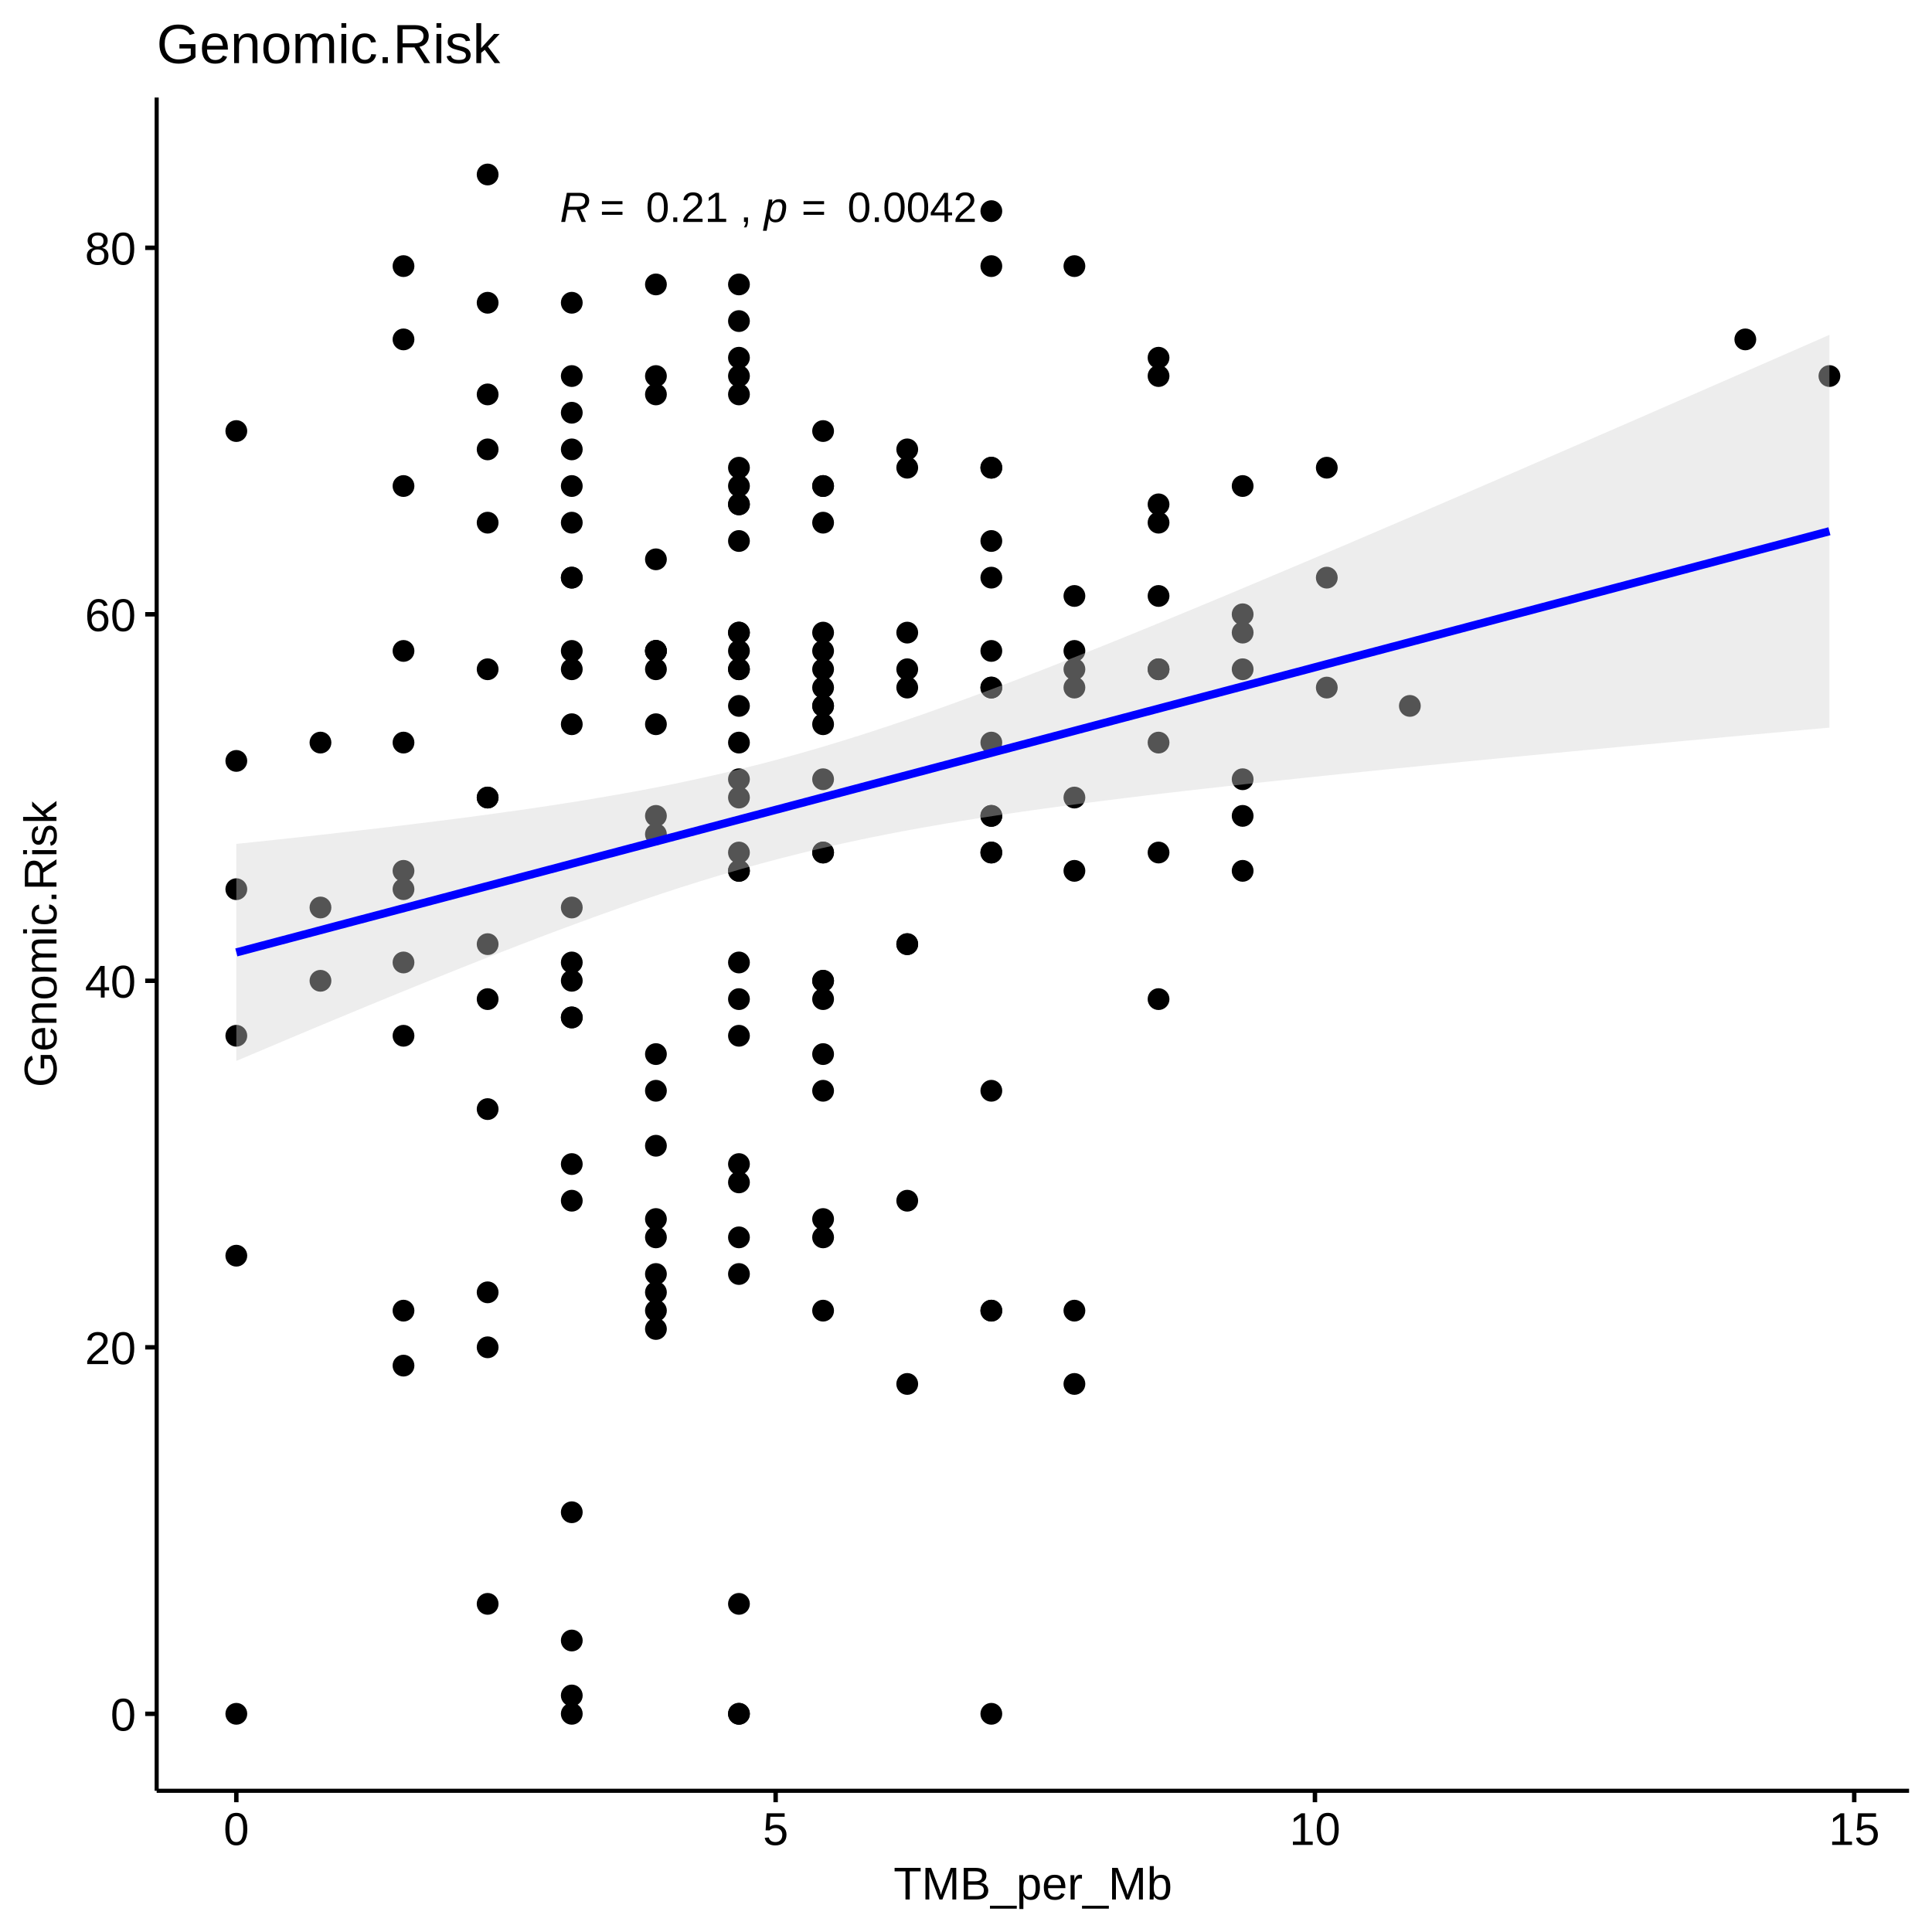
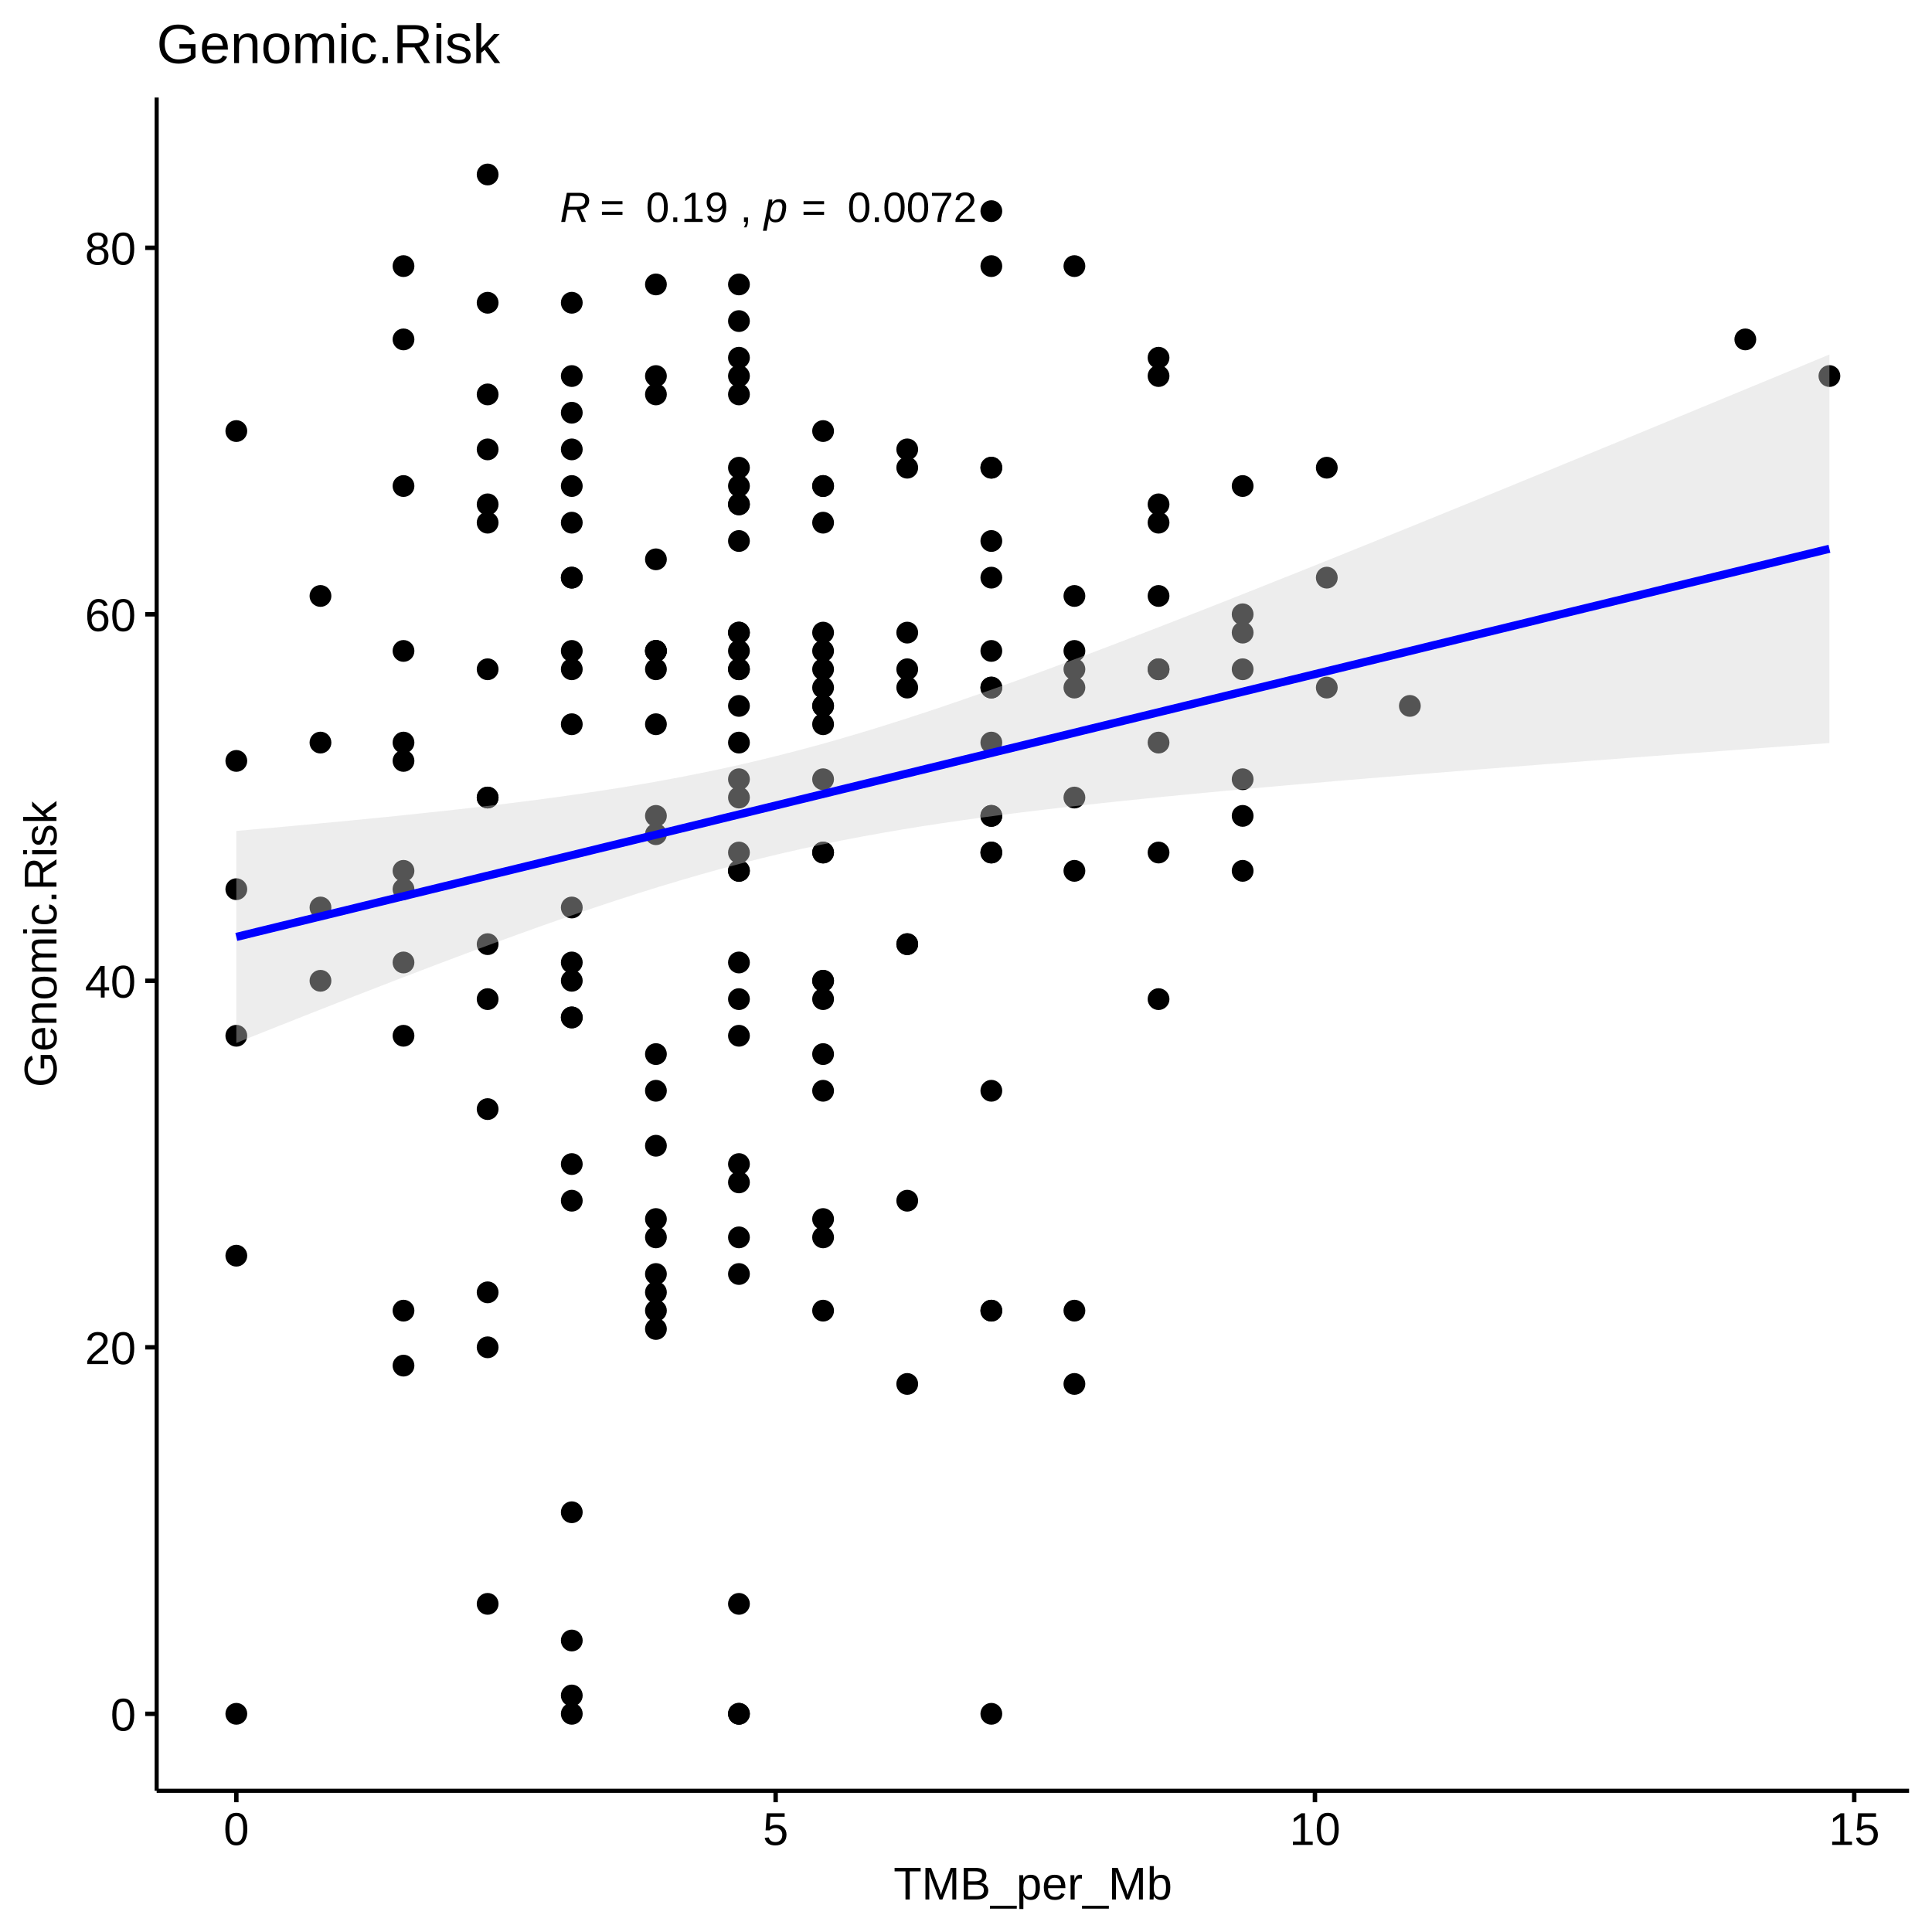
<svg xmlns="http://www.w3.org/2000/svg" class="svglite" width="504.00pt" height="504.00pt" viewBox="0 0 504.00 504.00">
  <defs>
    <style type="text/css">
    .svglite line, .svglite polyline, .svglite polygon, .svglite path, .svglite rect, .svglite circle {
      fill: none;
      stroke: #000000;
      stroke-linecap: round;
      stroke-linejoin: round;
      stroke-miterlimit: 10.00;
    }
  </style>
  </defs>
  <rect width="100%" height="100%" style="stroke: none; fill: #FFFFFF;" />
  <defs>
    <clipPath id="cpMC4wMHw1MDQuMDB8MC4wMHw1MDQuMDA=">
      <rect x="0.00" y="0.00" width="504.00" height="504.00" />
    </clipPath>
  </defs>
  <g clip-path="url(#cpMC4wMHw1MDQuMDB8MC4wMHw1MDQuMDA=)">
    <rect x="0.00" y="0" width="504.00" height="504.00" style="stroke-width: 1.16; stroke: #FFFFFF; fill: #FFFFFF;" />
  </g>
  <defs>
    <clipPath id="cpNDAuODd8NDk4LjAyfDI1LjQ0fDQ2Ny4xNg==">
      <rect x="40.87" y="25.44" width="457.15" height="441.72" />
    </clipPath>
  </defs>
  <g clip-path="url(#cpNDAuODd8NDk4LjAyfDI1LjQ0fDQ2Ny4xNg==)">
    <rect x="40.87" y="25.44" width="457.15" height="441.72" style="stroke-width: 1.16; stroke: none; fill: #FFFFFF;" />
    <circle cx="105.26" cy="88.54" r="2.49" style="stroke-width: 0.71; fill: #000000;" />
    <circle cx="105.26" cy="193.72" r="2.49" style="stroke-width: 0.71; fill: #000000;" />
    <circle cx="61.65" cy="112.45" r="2.49" style="stroke-width: 0.71; fill: #000000;" />
    <circle cx="61.65" cy="270.20" r="2.49" style="stroke-width: 0.71; fill: #000000;" />
    <circle cx="105.26" cy="341.91" r="2.49" style="stroke-width: 0.71; fill: #000000;" />
    <circle cx="105.26" cy="251.08" r="2.49" style="stroke-width: 0.71; fill: #000000;" />
    <circle cx="324.17" cy="227.18" r="2.49" style="stroke-width: 0.71; fill: #000000;" />
    <circle cx="324.17" cy="160.25" r="2.49" style="stroke-width: 0.71; fill: #000000;" />
    <circle cx="61.65" cy="447.08" r="2.49" style="stroke-width: 0.71; fill: #000000;" />
    <circle cx="127.21" cy="351.47" r="2.49" style="stroke-width: 0.71; fill: #000000;" />
    <circle cx="61.65" cy="327.57" r="2.49" style="stroke-width: 0.71; fill: #000000;" />
    <circle cx="258.61" cy="179.37" r="2.49" style="stroke-width: 0.71; fill: #000000;" />
    <circle cx="214.72" cy="184.15" r="2.49" style="stroke-width: 0.71; fill: #000000;" />
    <circle cx="214.72" cy="203.28" r="2.49" style="stroke-width: 0.71; fill: #000000;" />
    <circle cx="214.72" cy="255.86" r="2.49" style="stroke-width: 0.71; fill: #000000;" />
    <circle cx="236.67" cy="246.30" r="2.49" style="stroke-width: 0.71; fill: #000000;" />
    <circle cx="192.77" cy="332.35" r="2.49" style="stroke-width: 0.71; fill: #000000;" />
    <circle cx="149.16" cy="174.59" r="2.49" style="stroke-width: 0.71; fill: #000000;" />
    <circle cx="192.77" cy="308.45" r="2.49" style="stroke-width: 0.71; fill: #000000;" />
    <circle cx="214.72" cy="165.03" r="2.49" style="stroke-width: 0.71; fill: #000000;" />
    <circle cx="214.72" cy="126.79" r="2.49" style="stroke-width: 0.71; fill: #000000;" />
    <circle cx="149.16" cy="442.30" r="2.49" style="stroke-width: 0.71; fill: #000000;" />
    <circle cx="149.16" cy="394.50" r="2.49" style="stroke-width: 0.71; fill: #000000;" />
    <circle cx="171.11" cy="346.69" r="2.49" style="stroke-width: 0.71; fill: #000000;" />
    <circle cx="214.72" cy="169.81" r="2.49" style="stroke-width: 0.71; fill: #000000;" />
    <circle cx="236.67" cy="174.59" r="2.49" style="stroke-width: 0.71; fill: #000000;" />
    <circle cx="192.77" cy="227.18" r="2.49" style="stroke-width: 0.71; fill: #000000;" />
    <circle cx="149.16" cy="255.86" r="2.49" style="stroke-width: 0.71; fill: #000000;" />
    <circle cx="192.77" cy="208.06" r="2.49" style="stroke-width: 0.71; fill: #000000;" />
    <circle cx="214.72" cy="341.91" r="2.49" style="stroke-width: 0.71; fill: #000000;" />
    <circle cx="192.77" cy="193.72" r="2.49" style="stroke-width: 0.71; fill: #000000;" />
    <circle cx="258.61" cy="341.91" r="2.49" style="stroke-width: 0.71; fill: #000000;" />
    <circle cx="302.23" cy="131.57" r="2.49" style="stroke-width: 0.71; fill: #000000;" />
    <circle cx="236.67" cy="361.03" r="2.49" style="stroke-width: 0.71; fill: #000000;" />
    <circle cx="171.11" cy="169.81" r="2.49" style="stroke-width: 0.71; fill: #000000;" />
    <circle cx="192.77" cy="260.64" r="2.49" style="stroke-width: 0.71; fill: #000000;" />
    <circle cx="192.77" cy="303.67" r="2.49" style="stroke-width: 0.71; fill: #000000;" />
    <circle cx="171.11" cy="322.79" r="2.49" style="stroke-width: 0.71; fill: #000000;" />
    <circle cx="171.11" cy="284.55" r="2.49" style="stroke-width: 0.71; fill: #000000;" />
    <circle cx="214.72" cy="222.40" r="2.49" style="stroke-width: 0.71; fill: #000000;" />
    <circle cx="214.72" cy="174.59" r="2.49" style="stroke-width: 0.71; fill: #000000;" />
    <circle cx="346.12" cy="122.01" r="2.49" style="stroke-width: 0.71; fill: #000000;" />
    <circle cx="302.23" cy="174.59" r="2.49" style="stroke-width: 0.71; fill: #000000;" />
    <circle cx="258.61" cy="55.08" r="2.49" style="stroke-width: 0.71; fill: #000000;" />
    <circle cx="127.21" cy="78.98" r="2.49" style="stroke-width: 0.71; fill: #000000;" />
    <circle cx="105.26" cy="69.42" r="2.49" style="stroke-width: 0.71; fill: #000000;" />
    <circle cx="127.21" cy="45.52" r="2.49" style="stroke-width: 0.71; fill: #000000;" />
    <circle cx="214.72" cy="260.64" r="2.49" style="stroke-width: 0.71; fill: #000000;" />
    <circle cx="192.77" cy="203.28" r="2.49" style="stroke-width: 0.71; fill: #000000;" />
    <circle cx="171.11" cy="174.59" r="2.49" style="stroke-width: 0.71; fill: #000000;" />
    <circle cx="302.23" cy="93.32" r="2.49" style="stroke-width: 0.71; fill: #000000;" />
    <circle cx="171.11" cy="169.81" r="2.49" style="stroke-width: 0.71; fill: #000000;" />
    <circle cx="258.61" cy="179.37" r="2.49" style="stroke-width: 0.71; fill: #000000;" />
    <circle cx="214.72" cy="318.01" r="2.49" style="stroke-width: 0.71; fill: #000000;" />
    <circle cx="192.77" cy="322.79" r="2.49" style="stroke-width: 0.71; fill: #000000;" />
    <circle cx="171.11" cy="332.35" r="2.49" style="stroke-width: 0.71; fill: #000000;" />
    <circle cx="127.21" cy="208.06" r="2.49" style="stroke-width: 0.71; fill: #000000;" />
    <circle cx="324.17" cy="212.84" r="2.49" style="stroke-width: 0.71; fill: #000000;" />
    <circle cx="171.11" cy="274.98" r="2.49" style="stroke-width: 0.71; fill: #000000;" />
    <circle cx="149.16" cy="265.42" r="2.49" style="stroke-width: 0.71; fill: #000000;" />
    <circle cx="236.67" cy="117.23" r="2.49" style="stroke-width: 0.71; fill: #000000;" />
    <circle cx="192.77" cy="122.01" r="2.49" style="stroke-width: 0.71; fill: #000000;" />
    <circle cx="149.16" cy="98.10" r="2.49" style="stroke-width: 0.71; fill: #000000;" />
    <circle cx="127.21" cy="102.89" r="2.49" style="stroke-width: 0.71; fill: #000000;" />
    <circle cx="149.16" cy="427.96" r="2.49" style="stroke-width: 0.71; fill: #000000;" />
    <circle cx="127.21" cy="246.30" r="2.49" style="stroke-width: 0.71; fill: #000000;" />
    <circle cx="149.16" cy="265.42" r="2.49" style="stroke-width: 0.71; fill: #000000;" />
    <circle cx="258.61" cy="341.91" r="2.49" style="stroke-width: 0.71; fill: #000000;" />
    <circle cx="214.72" cy="274.98" r="2.49" style="stroke-width: 0.71; fill: #000000;" />
    <circle cx="280.28" cy="227.18" r="2.49" style="stroke-width: 0.71; fill: #000000;" />
    <circle cx="280.28" cy="169.81" r="2.49" style="stroke-width: 0.71; fill: #000000;" />
    <circle cx="192.77" cy="174.59" r="2.49" style="stroke-width: 0.71; fill: #000000;" />
    <circle cx="192.77" cy="98.10" r="2.49" style="stroke-width: 0.71; fill: #000000;" />
    <circle cx="192.77" cy="169.81" r="2.49" style="stroke-width: 0.71; fill: #000000;" />
    <circle cx="171.11" cy="98.10" r="2.49" style="stroke-width: 0.71; fill: #000000;" />
    <circle cx="171.11" cy="102.89" r="2.49" style="stroke-width: 0.71; fill: #000000;" />
    <circle cx="192.77" cy="93.32" r="2.49" style="stroke-width: 0.71; fill: #000000;" />
    <circle cx="149.16" cy="313.23" r="2.49" style="stroke-width: 0.71; fill: #000000;" />
    <circle cx="149.16" cy="447.08" r="2.49" style="stroke-width: 0.71; fill: #000000;" />
    <circle cx="258.61" cy="122.01" r="2.49" style="stroke-width: 0.71; fill: #000000;" />
    <circle cx="302.23" cy="155.47" r="2.49" style="stroke-width: 0.71; fill: #000000;" />
    <circle cx="105.26" cy="231.96" r="2.49" style="stroke-width: 0.71; fill: #000000;" />
+     <circle cx="83.60" cy="155.47" r="2.49" style="stroke-width: 0.71; fill: #000000;" />
+     <circle cx="105.26" cy="198.50" r="2.49" style="stroke-width: 0.71; fill: #000000;" />
    <circle cx="192.77" cy="222.40" r="2.49" style="stroke-width: 0.71; fill: #000000;" />
    <circle cx="280.28" cy="341.91" r="2.49" style="stroke-width: 0.71; fill: #000000;" />
    <circle cx="214.72" cy="255.86" r="2.49" style="stroke-width: 0.71; fill: #000000;" />
    <circle cx="324.17" cy="165.03" r="2.49" style="stroke-width: 0.71; fill: #000000;" />
    <circle cx="105.26" cy="356.25" r="2.49" style="stroke-width: 0.71; fill: #000000;" />
    <circle cx="280.28" cy="179.37" r="2.49" style="stroke-width: 0.71; fill: #000000;" />
    <circle cx="171.11" cy="318.01" r="2.49" style="stroke-width: 0.71; fill: #000000;" />
    <circle cx="192.77" cy="251.08" r="2.49" style="stroke-width: 0.71; fill: #000000;" />
    <circle cx="214.72" cy="284.55" r="2.49" style="stroke-width: 0.71; fill: #000000;" />
    <circle cx="236.67" cy="165.03" r="2.49" style="stroke-width: 0.71; fill: #000000;" />
    <circle cx="149.16" cy="236.74" r="2.49" style="stroke-width: 0.71; fill: #000000;" />
    <circle cx="127.21" cy="136.35" r="2.49" style="stroke-width: 0.71; fill: #000000;" />
    <circle cx="149.16" cy="126.79" r="2.49" style="stroke-width: 0.71; fill: #000000;" />
    <circle cx="149.16" cy="303.67" r="2.49" style="stroke-width: 0.71; fill: #000000;" />
    <circle cx="127.21" cy="174.59" r="2.49" style="stroke-width: 0.71; fill: #000000;" />
    <circle cx="127.21" cy="260.64" r="2.49" style="stroke-width: 0.71; fill: #000000;" />
    <circle cx="149.16" cy="117.23" r="2.49" style="stroke-width: 0.71; fill: #000000;" />
    <circle cx="171.11" cy="217.62" r="2.49" style="stroke-width: 0.71; fill: #000000;" />
    <circle cx="149.16" cy="150.69" r="2.49" style="stroke-width: 0.71; fill: #000000;" />
    <circle cx="171.11" cy="212.84" r="2.49" style="stroke-width: 0.71; fill: #000000;" />
+     <circle cx="127.21" cy="131.57" r="2.49" style="stroke-width: 0.71; fill: #000000;" />
    <circle cx="105.26" cy="126.79" r="2.49" style="stroke-width: 0.71; fill: #000000;" />
    <circle cx="149.16" cy="78.98" r="2.49" style="stroke-width: 0.71; fill: #000000;" />
    <circle cx="127.21" cy="418.40" r="2.49" style="stroke-width: 0.71; fill: #000000;" />
    <circle cx="346.12" cy="150.69" r="2.49" style="stroke-width: 0.71; fill: #000000;" />
    <circle cx="214.72" cy="179.37" r="2.49" style="stroke-width: 0.71; fill: #000000;" />
    <circle cx="214.72" cy="126.79" r="2.49" style="stroke-width: 0.71; fill: #000000;" />
    <circle cx="192.77" cy="131.57" r="2.49" style="stroke-width: 0.71; fill: #000000;" />
    <circle cx="214.72" cy="222.40" r="2.49" style="stroke-width: 0.71; fill: #000000;" />
    <circle cx="302.23" cy="222.40" r="2.49" style="stroke-width: 0.71; fill: #000000;" />
    <circle cx="302.23" cy="136.35" r="2.49" style="stroke-width: 0.71; fill: #000000;" />
    <circle cx="236.67" cy="313.23" r="2.49" style="stroke-width: 0.71; fill: #000000;" />
    <circle cx="236.67" cy="179.37" r="2.49" style="stroke-width: 0.71; fill: #000000;" />
    <circle cx="258.61" cy="122.01" r="2.49" style="stroke-width: 0.71; fill: #000000;" />
    <circle cx="171.11" cy="169.81" r="2.49" style="stroke-width: 0.71; fill: #000000;" />
    <circle cx="105.26" cy="227.18" r="2.49" style="stroke-width: 0.71; fill: #000000;" />
    <circle cx="61.65" cy="198.50" r="2.49" style="stroke-width: 0.71; fill: #000000;" />
    <circle cx="192.77" cy="184.15" r="2.49" style="stroke-width: 0.71; fill: #000000;" />
    <circle cx="214.72" cy="112.45" r="2.49" style="stroke-width: 0.71; fill: #000000;" />
    <circle cx="83.60" cy="236.74" r="2.49" style="stroke-width: 0.71; fill: #000000;" />
    <circle cx="83.60" cy="193.72" r="2.49" style="stroke-width: 0.71; fill: #000000;" />
    <circle cx="149.16" cy="188.93" r="2.49" style="stroke-width: 0.71; fill: #000000;" />
    <circle cx="105.26" cy="169.81" r="2.49" style="stroke-width: 0.71; fill: #000000;" />
    <circle cx="192.77" cy="74.20" r="2.49" style="stroke-width: 0.71; fill: #000000;" />
    <circle cx="127.21" cy="337.13" r="2.49" style="stroke-width: 0.71; fill: #000000;" />
    <circle cx="171.11" cy="298.89" r="2.49" style="stroke-width: 0.71; fill: #000000;" />
    <circle cx="127.21" cy="117.23" r="2.49" style="stroke-width: 0.71; fill: #000000;" />
    <circle cx="280.28" cy="69.42" r="2.49" style="stroke-width: 0.71; fill: #000000;" />
    <circle cx="258.61" cy="69.42" r="2.49" style="stroke-width: 0.71; fill: #000000;" />
    <circle cx="192.77" cy="165.03" r="2.49" style="stroke-width: 0.71; fill: #000000;" />
    <circle cx="455.30" cy="88.54" r="2.49" style="stroke-width: 0.71; fill: #000000;" />
    <circle cx="171.11" cy="337.13" r="2.49" style="stroke-width: 0.71; fill: #000000;" />
    <circle cx="214.72" cy="188.93" r="2.49" style="stroke-width: 0.71; fill: #000000;" />
    <circle cx="192.77" cy="165.03" r="2.49" style="stroke-width: 0.71; fill: #000000;" />
    <circle cx="171.11" cy="74.20" r="2.49" style="stroke-width: 0.71; fill: #000000;" />
    <circle cx="149.16" cy="150.69" r="2.49" style="stroke-width: 0.71; fill: #000000;" />
    <circle cx="192.77" cy="227.18" r="2.49" style="stroke-width: 0.71; fill: #000000;" />
    <circle cx="192.77" cy="83.76" r="2.49" style="stroke-width: 0.71; fill: #000000;" />
    <circle cx="302.23" cy="260.64" r="2.49" style="stroke-width: 0.71; fill: #000000;" />
    <circle cx="324.17" cy="174.59" r="2.49" style="stroke-width: 0.71; fill: #000000;" />
    <circle cx="214.72" cy="322.79" r="2.49" style="stroke-width: 0.71; fill: #000000;" />
    <circle cx="171.11" cy="188.93" r="2.49" style="stroke-width: 0.71; fill: #000000;" />
    <circle cx="302.23" cy="98.10" r="2.49" style="stroke-width: 0.71; fill: #000000;" />
    <circle cx="302.23" cy="174.59" r="2.49" style="stroke-width: 0.71; fill: #000000;" />
    <circle cx="324.17" cy="203.28" r="2.49" style="stroke-width: 0.71; fill: #000000;" />
    <circle cx="258.61" cy="212.84" r="2.49" style="stroke-width: 0.71; fill: #000000;" />
    <circle cx="258.61" cy="222.40" r="2.49" style="stroke-width: 0.71; fill: #000000;" />
    <circle cx="192.77" cy="447.08" r="2.49" style="stroke-width: 0.71; fill: #000000;" />
    <circle cx="192.77" cy="102.89" r="2.49" style="stroke-width: 0.71; fill: #000000;" />
    <circle cx="105.26" cy="270.20" r="2.49" style="stroke-width: 0.71; fill: #000000;" />
    <circle cx="83.60" cy="255.86" r="2.49" style="stroke-width: 0.71; fill: #000000;" />
    <circle cx="61.65" cy="231.96" r="2.49" style="stroke-width: 0.71; fill: #000000;" />
    <circle cx="192.77" cy="131.57" r="2.49" style="stroke-width: 0.71; fill: #000000;" />
    <circle cx="346.12" cy="179.37" r="2.49" style="stroke-width: 0.71; fill: #000000;" />
    <circle cx="280.28" cy="155.47" r="2.49" style="stroke-width: 0.71; fill: #000000;" />
    <circle cx="302.23" cy="193.72" r="2.49" style="stroke-width: 0.71; fill: #000000;" />
    <circle cx="258.61" cy="150.69" r="2.49" style="stroke-width: 0.71; fill: #000000;" />
    <circle cx="192.77" cy="418.40" r="2.49" style="stroke-width: 0.71; fill: #000000;" />
    <circle cx="171.11" cy="341.91" r="2.49" style="stroke-width: 0.71; fill: #000000;" />
    <circle cx="236.67" cy="122.01" r="2.49" style="stroke-width: 0.71; fill: #000000;" />
    <circle cx="258.61" cy="141.13" r="2.49" style="stroke-width: 0.71; fill: #000000;" />
    <circle cx="280.28" cy="361.03" r="2.49" style="stroke-width: 0.71; fill: #000000;" />
    <circle cx="258.61" cy="222.40" r="2.49" style="stroke-width: 0.71; fill: #000000;" />
    <circle cx="367.79" cy="184.15" r="2.49" style="stroke-width: 0.71; fill: #000000;" />
    <circle cx="258.61" cy="212.84" r="2.49" style="stroke-width: 0.71; fill: #000000;" />
    <circle cx="192.77" cy="447.08" r="2.49" style="stroke-width: 0.71; fill: #000000;" />
    <circle cx="149.16" cy="107.67" r="2.49" style="stroke-width: 0.71; fill: #000000;" />
    <circle cx="324.17" cy="126.79" r="2.49" style="stroke-width: 0.71; fill: #000000;" />
    <circle cx="280.28" cy="174.59" r="2.49" style="stroke-width: 0.71; fill: #000000;" />
    <circle cx="236.67" cy="246.30" r="2.49" style="stroke-width: 0.71; fill: #000000;" />
    <circle cx="258.61" cy="169.81" r="2.49" style="stroke-width: 0.71; fill: #000000;" />
    <circle cx="258.61" cy="447.08" r="2.49" style="stroke-width: 0.71; fill: #000000;" />
    <circle cx="280.28" cy="208.06" r="2.49" style="stroke-width: 0.71; fill: #000000;" />
    <circle cx="192.77" cy="174.59" r="2.49" style="stroke-width: 0.71; fill: #000000;" />
    <circle cx="258.61" cy="284.55" r="2.49" style="stroke-width: 0.71; fill: #000000;" />
    <circle cx="192.77" cy="141.13" r="2.49" style="stroke-width: 0.71; fill: #000000;" />
    <circle cx="171.11" cy="145.91" r="2.49" style="stroke-width: 0.71; fill: #000000;" />
    <circle cx="214.72" cy="184.15" r="2.49" style="stroke-width: 0.71; fill: #000000;" />
    <circle cx="149.16" cy="251.08" r="2.49" style="stroke-width: 0.71; fill: #000000;" />
    <circle cx="149.16" cy="169.81" r="2.49" style="stroke-width: 0.71; fill: #000000;" />
    <circle cx="149.16" cy="136.35" r="2.49" style="stroke-width: 0.71; fill: #000000;" />
    <circle cx="258.61" cy="193.72" r="2.49" style="stroke-width: 0.71; fill: #000000;" />
    <circle cx="192.77" cy="270.20" r="2.49" style="stroke-width: 0.71; fill: #000000;" />
    <circle cx="477.24" cy="98.10" r="2.49" style="stroke-width: 0.71; fill: #000000;" />
    <circle cx="127.21" cy="289.33" r="2.49" style="stroke-width: 0.71; fill: #000000;" />
    <circle cx="127.21" cy="208.06" r="2.49" style="stroke-width: 0.71; fill: #000000;" />
    <circle cx="192.77" cy="126.79" r="2.49" style="stroke-width: 0.71; fill: #000000;" />
    <circle cx="214.72" cy="136.35" r="2.49" style="stroke-width: 0.71; fill: #000000;" />
-     <polygon points="61.65,220.15 66.91,219.60 72.17,219.04 77.43,218.47 82.69,217.89 87.95,217.30 93.21,216.70 98.48,216.09 103.74,215.47 109.00,214.83 114.26,214.18 119.52,213.51 124.78,212.82 130.04,212.10 135.30,211.37 140.56,210.60 145.82,209.80 151.08,208.97 156.34,208.10 161.60,207.19 166.86,206.24 172.12,205.23 177.39,204.17 182.65,203.04 187.91,201.86 193.17,200.61 198.43,199.30 203.69,197.91 208.95,196.46 214.21,194.94 219.47,193.35 224.73,191.70 229.99,189.99 235.25,188.23 240.51,186.42 245.77,184.55 251.03,182.65 256.30,180.70 261.56,178.72 266.82,176.71 272.08,174.68 277.34,172.61 282.60,170.53 287.86,168.42 293.12,166.30 298.38,164.15 303.64,162.00 308.90,159.83 314.16,157.65 319.42,155.46 324.68,153.25 329.94,151.04 335.20,148.82 340.47,146.60 345.73,144.37 350.99,142.13 356.25,139.88 361.51,137.63 366.77,135.38 372.03,133.12 377.29,130.85 382.55,128.59 387.81,126.31 393.07,124.04 398.33,121.76 403.59,119.48 408.85,117.20 414.11,114.92 419.38,112.63 424.64,110.34 429.90,108.05 435.16,105.75 440.42,103.46 445.68,101.16 450.94,98.86 456.20,96.56 461.46,94.26 466.72,91.96 471.98,89.66 477.24,87.35 477.24,189.82 471.98,190.29 466.72,190.77 461.46,191.25 456.20,191.73 450.94,192.21 445.68,192.70 440.42,193.18 435.16,193.67 429.90,194.16 424.64,194.65 419.38,195.14 414.11,195.63 408.85,196.13 403.59,196.63 398.33,197.13 393.07,197.63 387.81,198.14 382.55,198.65 377.29,199.17 372.03,199.69 366.77,200.21 361.51,200.73 356.25,201.27 350.99,201.80 345.73,202.34 340.47,202.89 335.20,203.45 329.94,204.01 324.68,204.58 319.42,205.16 314.16,205.75 308.90,206.35 303.64,206.96 298.38,207.59 293.12,208.23 287.86,208.89 282.60,209.56 277.34,210.26 272.08,210.98 266.82,211.72 261.56,212.49 256.30,213.29 251.03,214.13 245.77,215.01 240.51,215.93 235.25,216.89 229.99,217.91 224.73,218.98 219.47,220.12 214.21,221.31 208.95,222.57 203.69,223.90 198.43,225.30 193.17,226.76 187.91,228.30 182.65,229.90 177.39,231.56 172.12,233.28 166.86,235.05 161.60,236.87 156.34,238.74 151.08,240.66 145.82,242.61 140.56,244.59 135.30,246.61 130.04,248.65 124.78,250.72 119.52,252.81 114.26,254.92 109.00,257.05 103.74,259.19 98.48,261.35 93.21,263.52 87.95,265.71 82.69,267.90 77.43,270.10 72.17,272.32 66.91,274.54 61.65,276.76 " style="stroke-width: 0.00; stroke: none; fill: #D3D3D3; fill-opacity: 0.40;" />
-     <polyline points="61.65,220.15 66.91,219.60 72.17,219.04 77.43,218.47 82.69,217.89 87.95,217.30 93.21,216.70 98.48,216.09 103.74,215.47 109.00,214.83 114.26,214.18 119.52,213.51 124.78,212.82 130.04,212.10 135.30,211.37 140.56,210.60 145.82,209.80 151.08,208.97 156.34,208.10 161.60,207.19 166.86,206.24 172.12,205.23 177.39,204.17 182.65,203.04 187.91,201.86 193.17,200.61 198.43,199.30 203.69,197.91 208.95,196.46 214.21,194.94 219.47,193.35 224.73,191.70 229.99,189.99 235.25,188.23 240.51,186.42 245.77,184.55 251.03,182.65 256.30,180.70 261.56,178.72 266.82,176.71 272.08,174.68 277.34,172.61 282.60,170.53 287.86,168.42 293.12,166.30 298.38,164.15 303.64,162.00 308.90,159.83 314.16,157.65 319.42,155.46 324.68,153.25 329.94,151.04 335.20,148.82 340.47,146.60 345.73,144.37 350.99,142.13 356.25,139.88 361.51,137.63 366.77,135.38 372.03,133.12 377.29,130.85 382.55,128.59 387.81,126.31 393.07,124.04 398.33,121.76 403.59,119.48 408.85,117.20 414.11,114.92 419.38,112.63 424.64,110.34 429.90,108.05 435.16,105.75 440.42,103.46 445.68,101.16 450.94,98.86 456.20,96.56 461.46,94.26 466.72,91.96 471.98,89.66 477.24,87.35 " style="stroke-width: 2.13; stroke: none;" />
-     <polyline points="477.24,189.82 471.98,190.29 466.72,190.77 461.46,191.25 456.20,191.73 450.94,192.21 445.68,192.70 440.42,193.18 435.16,193.67 429.90,194.16 424.64,194.65 419.38,195.14 414.11,195.63 408.85,196.13 403.59,196.63 398.33,197.13 393.07,197.63 387.81,198.14 382.55,198.65 377.29,199.17 372.03,199.69 366.77,200.21 361.51,200.73 356.25,201.27 350.99,201.80 345.73,202.34 340.47,202.89 335.20,203.45 329.94,204.01 324.68,204.58 319.42,205.16 314.16,205.75 308.90,206.35 303.64,206.96 298.38,207.59 293.12,208.23 287.86,208.89 282.60,209.56 277.34,210.26 272.08,210.98 266.82,211.72 261.56,212.49 256.30,213.29 251.03,214.13 245.77,215.01 240.51,215.93 235.25,216.89 229.99,217.91 224.73,218.98 219.47,220.12 214.21,221.31 208.95,222.57 203.69,223.90 198.43,225.30 193.17,226.76 187.91,228.30 182.65,229.90 177.39,231.56 172.12,233.28 166.86,235.05 161.60,236.87 156.34,238.74 151.08,240.66 145.82,242.61 140.56,244.59 135.30,246.61 130.04,248.65 124.78,250.72 119.52,252.81 114.26,254.92 109.00,257.05 103.74,259.19 98.48,261.35 93.21,263.52 87.95,265.71 82.69,267.90 77.43,270.10 72.17,272.32 66.91,274.54 61.65,276.76 " style="stroke-width: 2.13; stroke: none;" />
-     <polyline points="61.65,248.46 66.91,247.07 72.17,245.68 77.43,244.29 82.69,242.90 87.95,241.50 93.21,240.11 98.48,238.72 103.74,237.33 109.00,235.94 114.26,234.55 119.52,233.16 124.78,231.77 130.04,230.38 135.30,228.99 140.56,227.60 145.82,226.21 151.08,224.81 156.34,223.42 161.60,222.03 166.86,220.64 172.12,219.25 177.39,217.86 182.65,216.47 187.91,215.08 193.17,213.69 198.43,212.30 203.69,210.91 208.95,209.52 214.21,208.13 219.47,206.73 224.73,205.34 229.99,203.95 235.25,202.56 240.51,201.17 245.77,199.78 251.03,198.39 256.30,197.00 261.56,195.61 266.82,194.22 272.08,192.83 277.34,191.44 282.60,190.04 287.86,188.65 293.12,187.26 298.38,185.87 303.64,184.48 308.90,183.09 314.16,181.70 319.42,180.31 324.68,178.92 329.94,177.53 335.20,176.14 340.47,174.75 345.73,173.35 350.99,171.96 356.25,170.57 361.51,169.18 366.77,167.79 372.03,166.40 377.29,165.01 382.55,163.62 387.81,162.23 393.07,160.84 398.33,159.45 403.59,158.06 408.85,156.67 414.11,155.27 419.38,153.88 424.64,152.49 429.90,151.10 435.16,149.71 440.42,148.32 445.68,146.93 450.94,145.54 456.20,144.15 461.46,142.76 466.72,141.37 471.98,139.98 477.24,138.58 " style="stroke-width: 2.13; stroke: #0000FF; stroke-linecap: butt;" />
+     <polygon points="61.65,216.77 66.91,216.30 72.17,215.84 77.43,215.36 82.69,214.87 87.95,214.38 93.21,213.87 98.48,213.35 103.74,212.82 109.00,212.27 114.26,211.71 119.52,211.13 124.78,210.53 130.04,209.90 135.30,209.25 140.56,208.58 145.82,207.87 151.08,207.12 156.34,206.34 161.60,205.52 166.86,204.65 172.12,203.73 177.39,202.75 182.65,201.71 187.91,200.62 193.17,199.46 198.43,198.23 203.69,196.93 208.95,195.57 214.21,194.15 219.47,192.65 224.73,191.10 229.99,189.49 235.25,187.83 240.51,186.12 245.77,184.37 251.03,182.57 256.30,180.73 261.56,178.87 266.82,176.97 272.08,175.05 277.34,173.10 282.60,171.13 287.86,169.14 293.12,167.13 298.38,165.11 303.64,163.07 308.90,161.02 314.16,158.96 319.42,156.89 324.68,154.81 329.94,152.72 335.20,150.62 340.47,148.52 345.73,146.41 350.99,144.29 356.25,142.17 361.51,140.04 366.77,137.91 372.03,135.77 377.29,133.63 382.55,131.49 387.81,129.34 393.07,127.19 398.33,125.03 403.59,122.88 408.85,120.72 414.11,118.56 419.38,116.39 424.64,114.23 429.90,112.06 435.16,109.89 440.42,107.72 445.68,105.54 450.94,103.37 456.20,101.19 461.46,99.02 466.72,96.84 471.98,94.66 477.24,92.48 477.24,193.84 471.98,194.23 466.72,194.61 461.46,195.00 456.20,195.38 450.94,195.77 445.68,196.16 440.42,196.55 435.16,196.94 429.90,197.33 424.64,197.73 419.38,198.13 414.11,198.53 408.85,198.93 403.59,199.33 398.33,199.74 393.07,200.15 387.81,200.56 382.55,200.98 377.29,201.40 372.03,201.82 366.77,202.25 361.51,202.68 356.25,203.11 350.99,203.55 345.73,204.00 340.47,204.45 335.20,204.91 329.94,205.38 324.68,205.85 319.42,206.33 314.16,206.82 308.90,207.33 303.64,207.84 298.38,208.37 293.12,208.91 287.86,209.46 282.60,210.04 277.34,210.63 272.08,211.25 266.82,211.89 261.56,212.55 256.30,213.25 251.03,213.98 245.77,214.75 240.51,215.55 235.25,216.41 229.99,217.31 224.73,218.26 219.47,219.27 214.21,220.35 208.95,221.48 203.69,222.68 198.43,223.95 193.17,225.29 187.91,226.69 182.65,228.16 177.39,229.69 172.12,231.27 166.86,232.92 161.60,234.61 156.34,236.35 151.08,238.13 145.82,239.95 140.56,241.80 135.30,243.69 130.04,245.60 124.78,247.54 119.52,249.51 114.26,251.49 109.00,253.49 103.74,255.50 98.48,257.54 93.21,259.58 87.95,261.64 82.69,263.71 77.43,265.78 72.17,267.87 66.91,269.96 61.65,272.07 " style="stroke-width: 0.00; stroke: none; fill: #D3D3D3; fill-opacity: 0.40;" />
+     <polyline points="61.65,216.77 66.91,216.30 72.17,215.84 77.43,215.36 82.69,214.87 87.95,214.38 93.21,213.87 98.48,213.35 103.74,212.82 109.00,212.27 114.26,211.71 119.52,211.13 124.78,210.53 130.04,209.90 135.30,209.25 140.56,208.58 145.82,207.87 151.08,207.12 156.34,206.34 161.60,205.52 166.86,204.65 172.12,203.73 177.39,202.75 182.65,201.71 187.91,200.62 193.17,199.46 198.43,198.23 203.69,196.93 208.95,195.57 214.21,194.15 219.47,192.65 224.73,191.10 229.99,189.49 235.25,187.83 240.51,186.12 245.77,184.37 251.03,182.57 256.30,180.73 261.56,178.87 266.82,176.97 272.08,175.05 277.34,173.10 282.60,171.13 287.86,169.14 293.12,167.13 298.38,165.11 303.64,163.07 308.90,161.02 314.16,158.96 319.42,156.89 324.68,154.81 329.94,152.72 335.20,150.62 340.47,148.52 345.73,146.41 350.99,144.29 356.25,142.17 361.51,140.04 366.77,137.91 372.03,135.77 377.29,133.63 382.55,131.49 387.81,129.34 393.07,127.19 398.33,125.03 403.59,122.88 408.85,120.72 414.11,118.56 419.38,116.39 424.64,114.23 429.90,112.06 435.16,109.89 440.42,107.72 445.68,105.54 450.94,103.37 456.20,101.19 461.46,99.02 466.72,96.84 471.98,94.66 477.24,92.48 " style="stroke-width: 2.13; stroke: none;" />
+     <polyline points="477.24,193.84 471.98,194.23 466.72,194.61 461.46,195.00 456.20,195.38 450.94,195.77 445.68,196.16 440.42,196.55 435.16,196.94 429.90,197.33 424.64,197.73 419.38,198.13 414.11,198.53 408.85,198.93 403.59,199.33 398.33,199.74 393.07,200.15 387.81,200.56 382.55,200.98 377.29,201.40 372.03,201.82 366.77,202.25 361.51,202.68 356.25,203.11 350.99,203.55 345.73,204.00 340.47,204.45 335.20,204.91 329.94,205.38 324.68,205.85 319.42,206.33 314.16,206.82 308.90,207.33 303.64,207.84 298.38,208.37 293.12,208.91 287.86,209.46 282.60,210.04 277.34,210.63 272.08,211.25 266.82,211.89 261.56,212.55 256.30,213.25 251.03,213.98 245.77,214.75 240.51,215.55 235.25,216.41 229.99,217.31 224.73,218.26 219.47,219.27 214.21,220.35 208.95,221.48 203.69,222.68 198.43,223.95 193.17,225.29 187.91,226.69 182.65,228.16 177.39,229.69 172.12,231.27 166.86,232.92 161.60,234.61 156.34,236.35 151.08,238.13 145.82,239.95 140.56,241.80 135.30,243.69 130.04,245.60 124.78,247.54 119.52,249.51 114.26,251.49 109.00,253.49 103.74,255.50 98.48,257.54 93.21,259.58 87.95,261.64 82.69,263.71 77.43,265.78 72.17,267.87 66.91,269.96 61.65,272.07 " style="stroke-width: 2.13; stroke: none;" />
+     <polyline points="61.65,244.42 66.91,243.13 72.17,241.85 77.43,240.57 82.69,239.29 87.95,238.01 93.21,236.73 98.48,235.44 103.74,234.16 109.00,232.88 114.26,231.60 119.52,230.32 124.78,229.03 130.04,227.75 135.30,226.47 140.56,225.19 145.82,223.91 151.08,222.63 156.34,221.34 161.60,220.06 166.86,218.78 172.12,217.50 177.39,216.22 182.65,214.94 187.91,213.65 193.17,212.37 198.43,211.09 203.69,209.81 208.95,208.53 214.21,207.25 219.47,205.96 224.73,204.68 229.99,203.40 235.25,202.12 240.51,200.84 245.77,199.56 251.03,198.27 256.30,196.99 261.56,195.71 266.82,194.43 272.08,193.15 277.34,191.87 282.60,190.58 287.86,189.30 293.12,188.02 298.38,186.74 303.64,185.46 308.90,184.18 314.16,182.89 319.42,181.61 324.68,180.33 329.94,179.05 335.20,177.77 340.47,176.49 345.73,175.20 350.99,173.92 356.25,172.64 361.51,171.36 366.77,170.08 372.03,168.79 377.29,167.51 382.55,166.23 387.81,164.95 393.07,163.67 398.33,162.39 403.59,161.10 408.85,159.82 414.11,158.54 419.38,157.26 424.64,155.98 429.90,154.70 435.16,153.41 440.42,152.13 445.68,150.85 450.94,149.57 456.20,148.29 461.46,147.01 466.72,145.72 471.98,144.44 477.24,143.16 " style="stroke-width: 2.13; stroke: #0000FF; stroke-linecap: butt;" />
    <text x="146.06" y="57.90" style="font-size: 11.04px; font-style: italic; font-family: Liberation Sans;" textLength="7.66px" lengthAdjust="spacingAndGlyphs">R</text>
    <text x="153.72" y="57.90" style="font-size: 11.04px; font-weight: 0; font-family: Standard Symbols PS;" textLength="2.76px" lengthAdjust="spacingAndGlyphs"> </text>
    <text x="156.48" y="57.90" style="font-size: 11.04px; font-family: Liberation Sans;" textLength="9.24px" lengthAdjust="spacingAndGlyphs">=</text>
    <text x="165.73" y="57.90" style="font-size: 11.04px; font-weight: 0; font-family: Standard Symbols PS;" textLength="2.76px" lengthAdjust="spacingAndGlyphs"> </text>
-     <text x="168.48" y="57.90" style="font-size: 11.04px; font-family: Liberation Sans;" textLength="24.57px" lengthAdjust="spacingAndGlyphs">0.21</text>
+     <text x="168.48" y="57.90" style="font-size: 11.04px; font-family: Liberation Sans;" textLength="24.57px" lengthAdjust="spacingAndGlyphs">0.19</text>
    <text x="193.05" y="57.90" style="font-size: 11.04px; font-family: Liberation Sans;" textLength="3.51px" lengthAdjust="spacingAndGlyphs">,</text>
    <text x="196.56" y="57.90" style="font-size: 11.04px; font-weight: 0; font-family: Standard Symbols PS;" textLength="2.76px" lengthAdjust="spacingAndGlyphs"> </text>
    <text x="199.31" y="57.90" style="font-size: 11.04px; font-style: italic; font-family: Liberation Sans;" textLength="7.00px" lengthAdjust="spacingAndGlyphs">p</text>
    <text x="206.31" y="57.90" style="font-size: 11.04px; font-weight: 0; font-family: Standard Symbols PS;" textLength="2.76px" lengthAdjust="spacingAndGlyphs"> </text>
    <text x="209.07" y="57.90" style="font-size: 11.04px; font-family: Liberation Sans;" textLength="9.24px" lengthAdjust="spacingAndGlyphs">=</text>
    <text x="218.32" y="57.90" style="font-size: 11.04px; font-weight: 0; font-family: Standard Symbols PS;" textLength="2.76px" lengthAdjust="spacingAndGlyphs"> </text>
-     <text x="221.07" y="57.90" style="font-size: 11.04px; font-family: Liberation Sans;" textLength="38.61px" lengthAdjust="spacingAndGlyphs">0.0042</text>
+     <text x="221.07" y="57.90" style="font-size: 11.04px; font-family: Liberation Sans;" textLength="38.61px" lengthAdjust="spacingAndGlyphs">0.0072</text>
  </g>
  <g clip-path="url(#cpMC4wMHw1MDQuMDB8MC4wMHw1MDQuMDA=)">
    <polyline points="40.87,467.16 40.87,25.44 " style="stroke-width: 1.07; stroke-linecap: butt;" />
    <text x="35.49" y="451.46" text-anchor="end" style="font-size: 12.00px; font-family: Liberation Sans;" textLength="7.64px" lengthAdjust="spacingAndGlyphs">0</text>
    <text x="35.49" y="355.85" text-anchor="end" style="font-size: 12.00px; font-family: Liberation Sans;" textLength="15.28px" lengthAdjust="spacingAndGlyphs">20</text>
    <text x="35.49" y="260.24" text-anchor="end" style="font-size: 12.00px; font-family: Liberation Sans;" textLength="15.28px" lengthAdjust="spacingAndGlyphs">40</text>
    <text x="35.49" y="164.63" text-anchor="end" style="font-size: 12.00px; font-family: Liberation Sans;" textLength="15.28px" lengthAdjust="spacingAndGlyphs">60</text>
    <text x="35.49" y="69.02" text-anchor="end" style="font-size: 12.00px; font-family: Liberation Sans;" textLength="15.28px" lengthAdjust="spacingAndGlyphs">80</text>
    <polyline points="37.88,447.08 40.87,447.08 " style="stroke-width: 1.16; stroke-linecap: butt;" />
    <polyline points="37.88,351.47 40.87,351.47 " style="stroke-width: 1.16; stroke-linecap: butt;" />
    <polyline points="37.88,255.86 40.87,255.86 " style="stroke-width: 1.16; stroke-linecap: butt;" />
    <polyline points="37.88,160.25 40.87,160.25 " style="stroke-width: 1.16; stroke-linecap: butt;" />
    <polyline points="37.88,64.64 40.87,64.64 " style="stroke-width: 1.16; stroke-linecap: butt;" />
    <polyline points="40.87,467.16 498.02,467.16 " style="stroke-width: 1.07; stroke-linecap: butt;" />
    <polyline points="61.65,470.15 61.65,467.16 " style="stroke-width: 1.16; stroke-linecap: butt;" />
    <polyline points="202.34,470.15 202.34,467.16 " style="stroke-width: 1.16; stroke-linecap: butt;" />
    <polyline points="343.03,470.15 343.03,467.16 " style="stroke-width: 1.16; stroke-linecap: butt;" />
    <polyline points="483.71,470.15 483.71,467.16 " style="stroke-width: 1.16; stroke-linecap: butt;" />
    <text x="61.65" y="481.29" text-anchor="middle" style="font-size: 12.00px; font-family: Liberation Sans;" textLength="7.64px" lengthAdjust="spacingAndGlyphs">0</text>
    <text x="202.34" y="481.29" text-anchor="middle" style="font-size: 12.00px; font-family: Liberation Sans;" textLength="7.64px" lengthAdjust="spacingAndGlyphs">5</text>
    <text x="343.03" y="481.29" text-anchor="middle" style="font-size: 12.00px; font-family: Liberation Sans;" textLength="15.28px" lengthAdjust="spacingAndGlyphs">10</text>
    <text x="483.71" y="481.29" text-anchor="middle" style="font-size: 12.00px; font-family: Liberation Sans;" textLength="15.28px" lengthAdjust="spacingAndGlyphs">15</text>
    <text x="269.45" y="495.52" text-anchor="middle" style="font-size: 12.00px; font-family: Liberation Sans;" textLength="75.84px" lengthAdjust="spacingAndGlyphs">TMB_per_Mb</text>
    <text transform="translate(14.73,246.30) rotate(-90)" text-anchor="middle" style="font-size: 12.00px; font-family: Liberation Sans;" textLength="81.96px" lengthAdjust="spacingAndGlyphs">Genomic.Risk</text>
    <text x="40.87" y="16.47" style="font-size: 14.40px; font-family: Liberation Sans;" textLength="98.27px" lengthAdjust="spacingAndGlyphs">Genomic.Risk</text>
  </g>
</svg>
